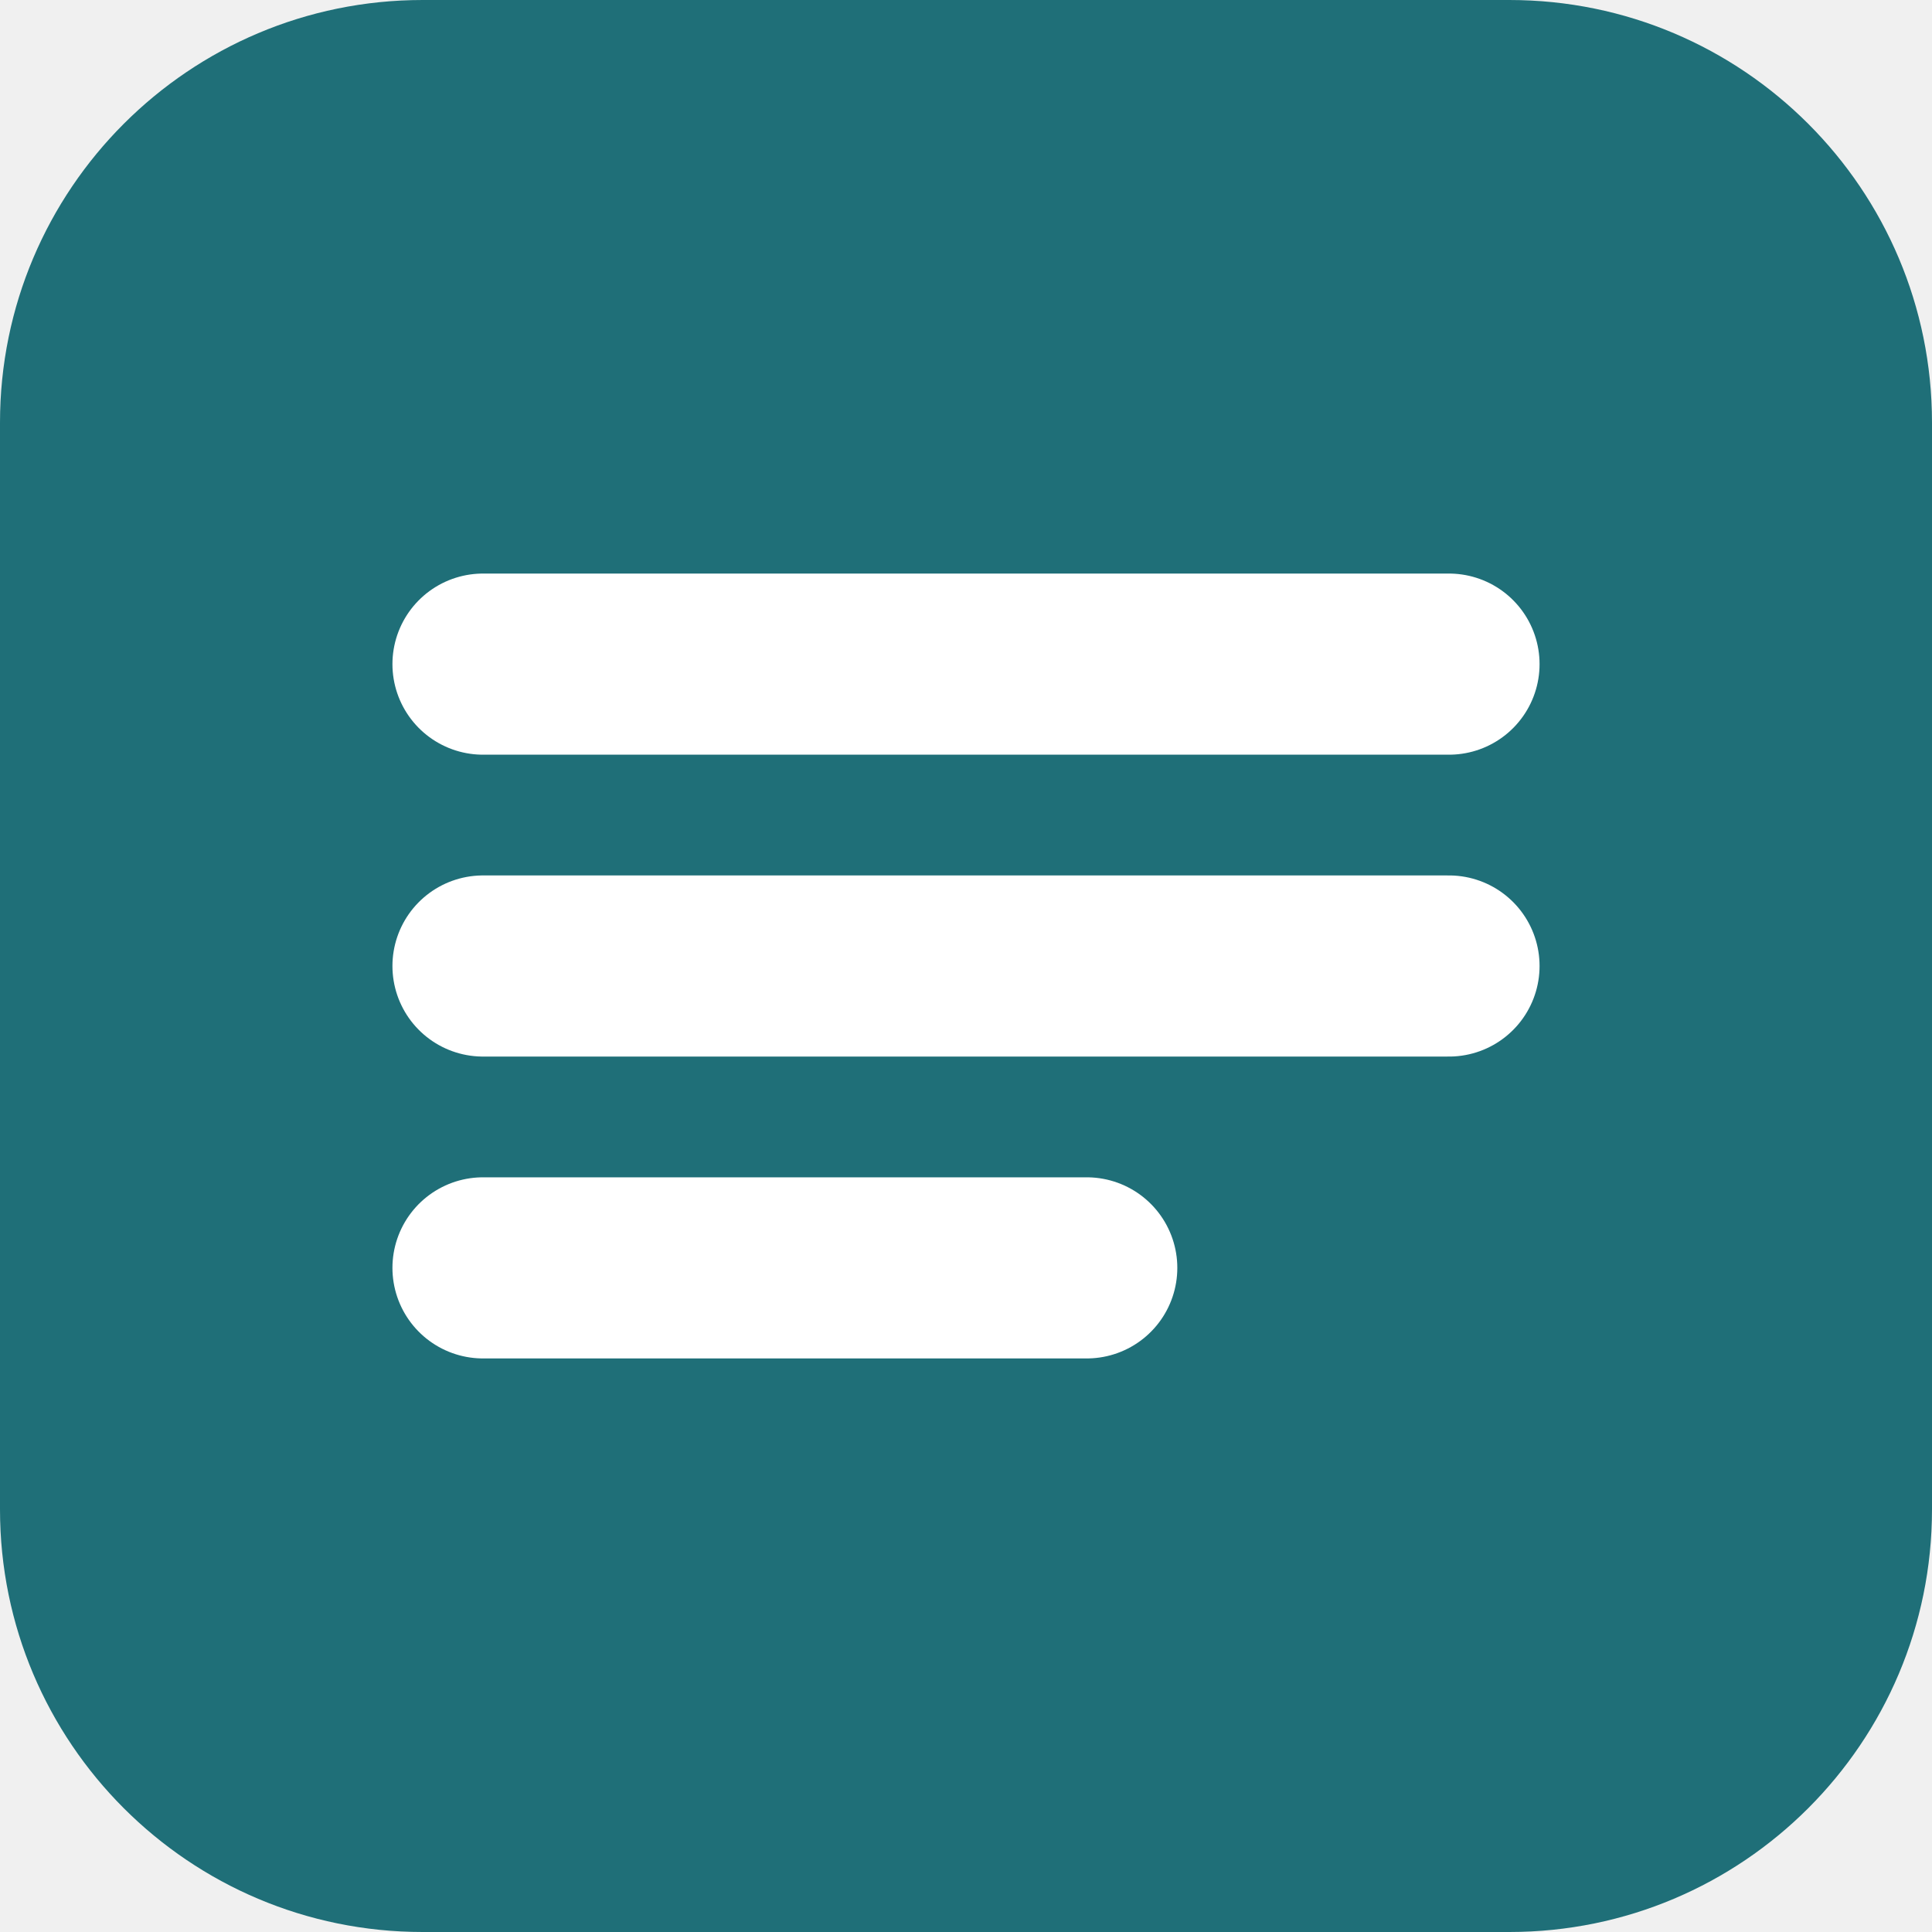
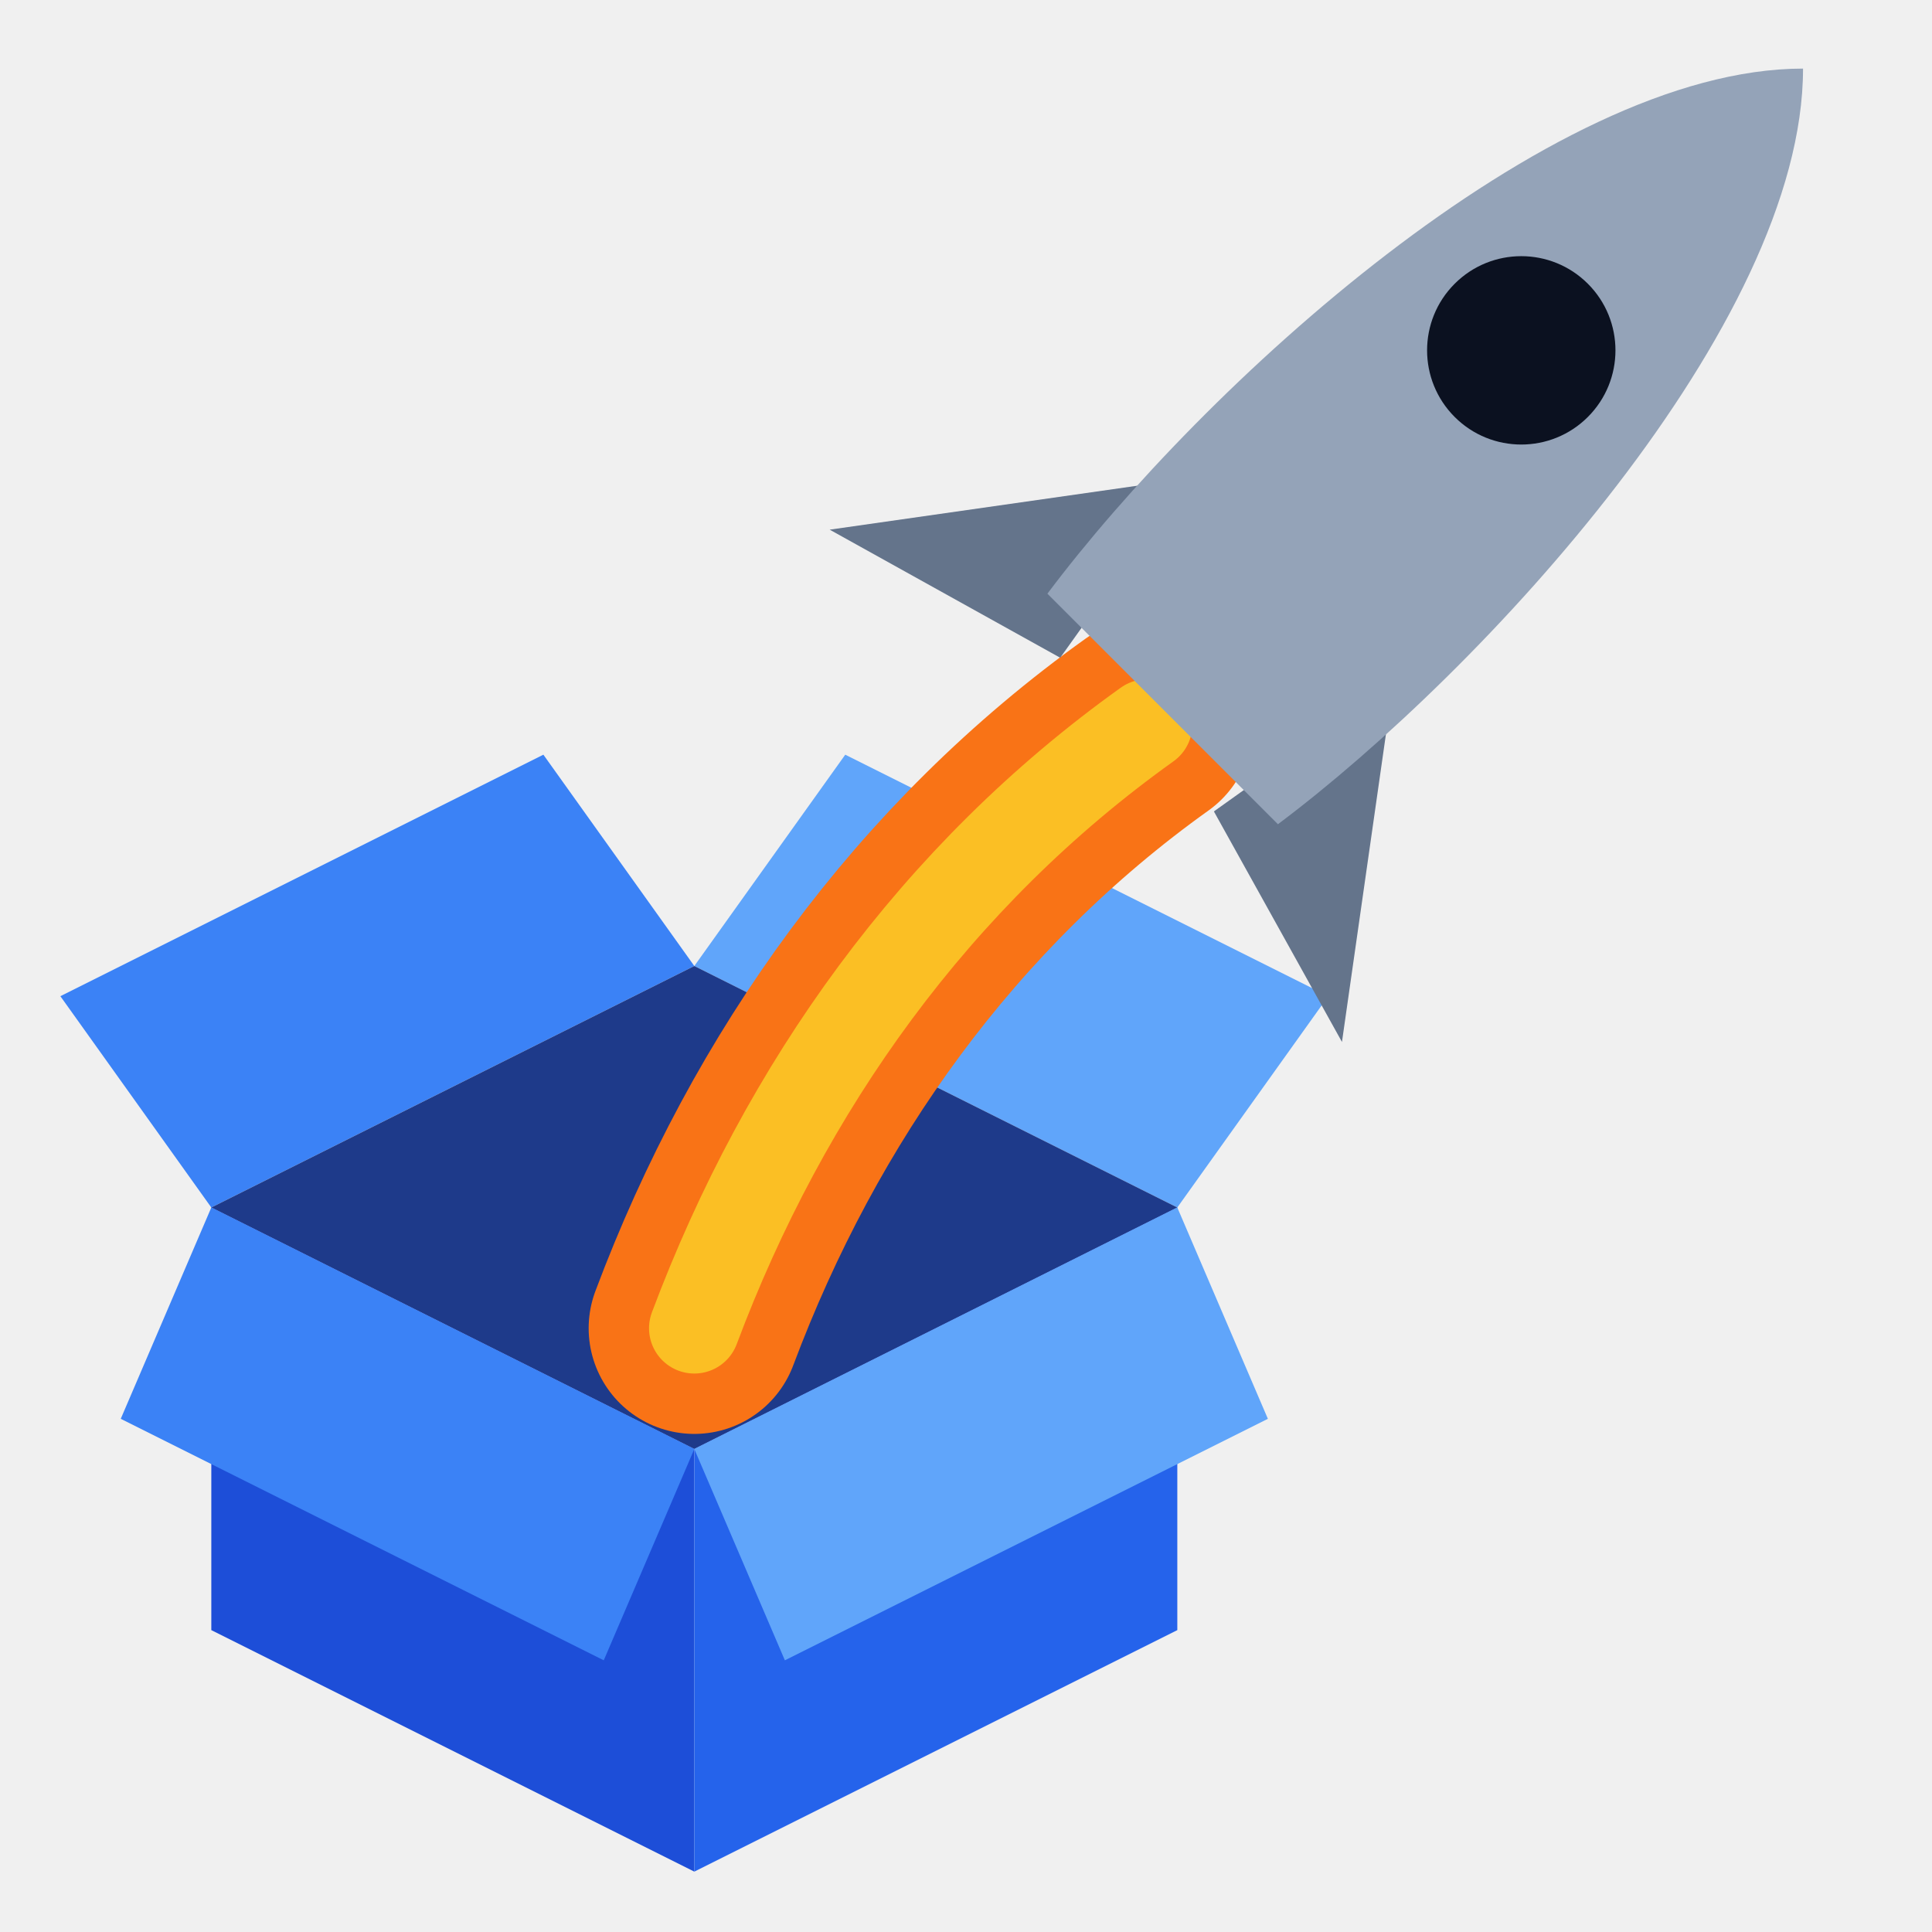
- <svg xmlns="http://www.w3.org/2000/svg" viewBox="0 0 32 32">
-   <rect width="32" height="32" rx="7" fill="#1f6f78" />
-   <path d="M8 11h16M8 16h16M8 21h10" stroke="#fff" stroke-width="3" stroke-linecap="round" />
+ <svg xmlns="http://www.w3.org/2000/svg" width="64" height="64" viewBox="0 0 64 64" role="img" aria-label="Always Shippable: a rocket launching from an open box">
+   <path d="M7 40 23 32 18 25 2 33Z" fill="#3B82F6" />
+   <path d="M23 32 39 40 44 33 28 25Z" fill="#60A5FA" />
+   <path d="M7 40 23 32 39 40 23 48Z" fill="#1E3A8A" />
+   <path d="M23 44C26 36 31 29 38 24" fill="none" stroke="#F97316" stroke-width="7" stroke-linecap="round" />
+   <path d="M23 44C26 36 31 29 38 24" fill="none" stroke="#FBBF24" stroke-width="3" stroke-linecap="round" />
+   <path d="M7 40 23 48V62L7 54Z" fill="#1D4ED8" />
+   <path d="M23 48 39 40V54L23 62Z" fill="#2563EB" />
+   <path d="M7 40 23 48 20 55 4 47Z" fill="#3B82F6" />
+   <path d="M23 48 39 40 42 47 26 55Z" fill="#60A5FA" />
+   <g transform="translate(47 15) rotate(45) scale(1.2)">
+     <path d="M-4 5-10 13-3 11Z" fill="#64748B" />
+     <path d="M4 5 10 13 3 11Z" fill="#64748B" />
+     <path d="M0-15C5-10 5.5 3 4.5 10H-4.5C-5.5 3-5-10 0-15Z" fill="#94A3B8" />
+     <circle cx="0" cy="-4" r="2.6" fill="#0B1120" />
+   </g>
</svg>
